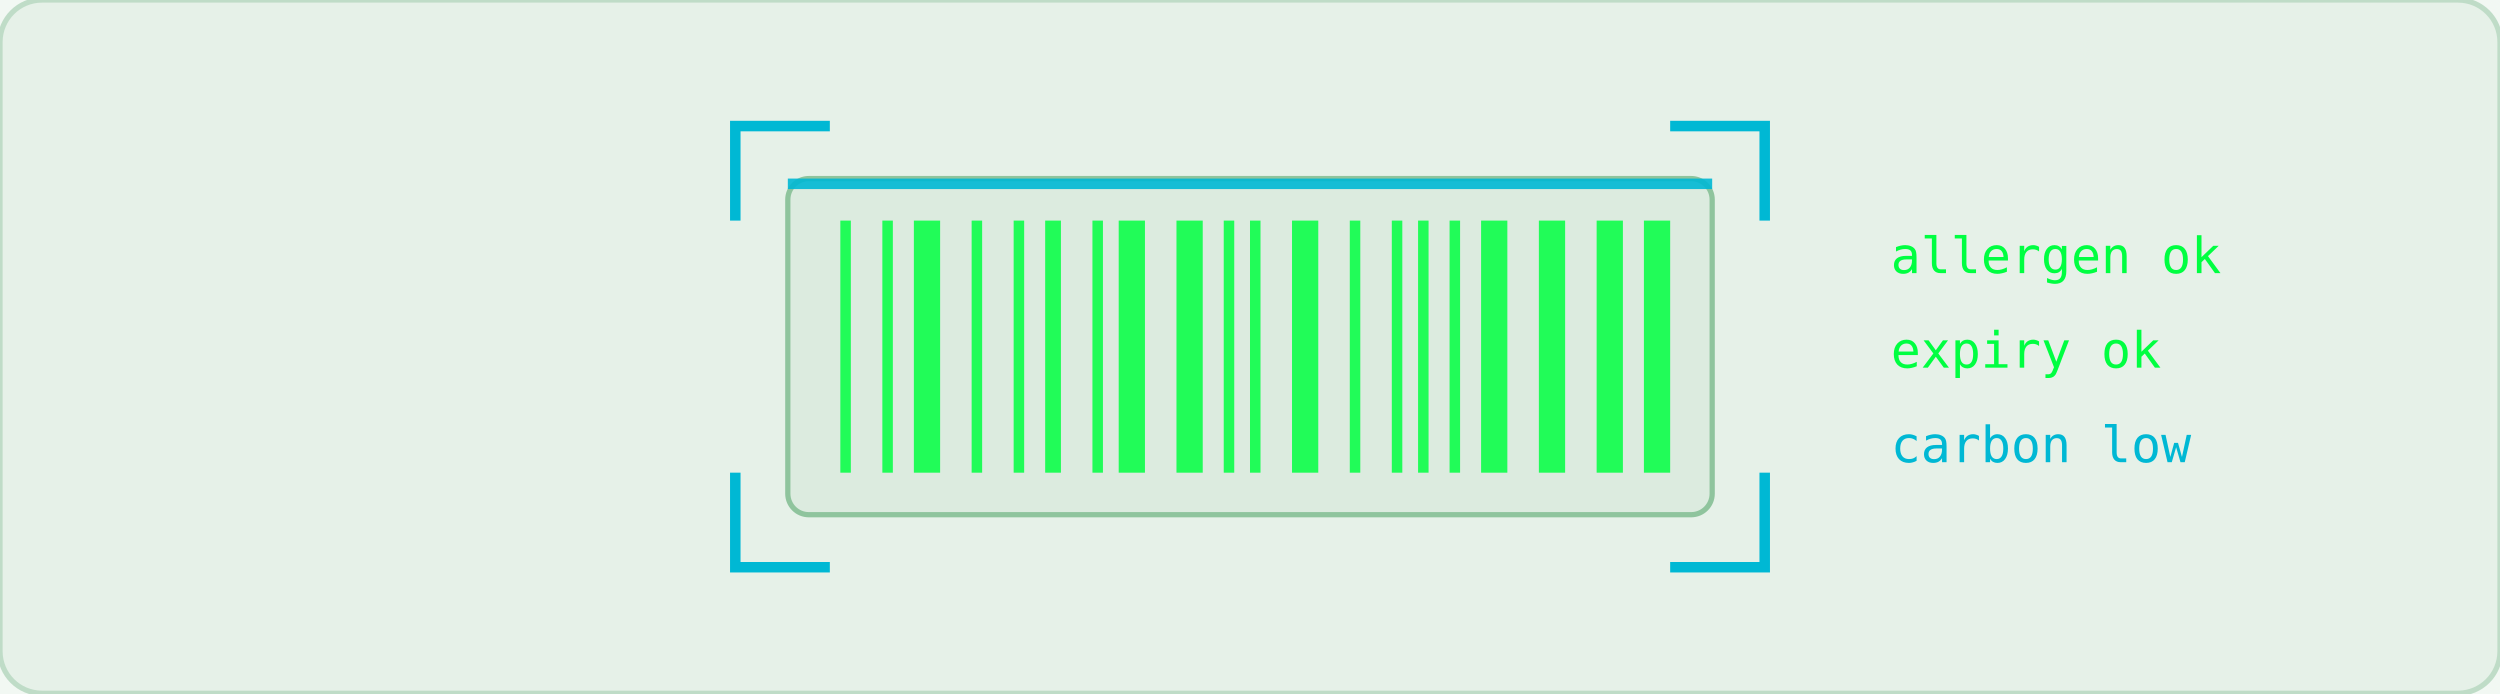
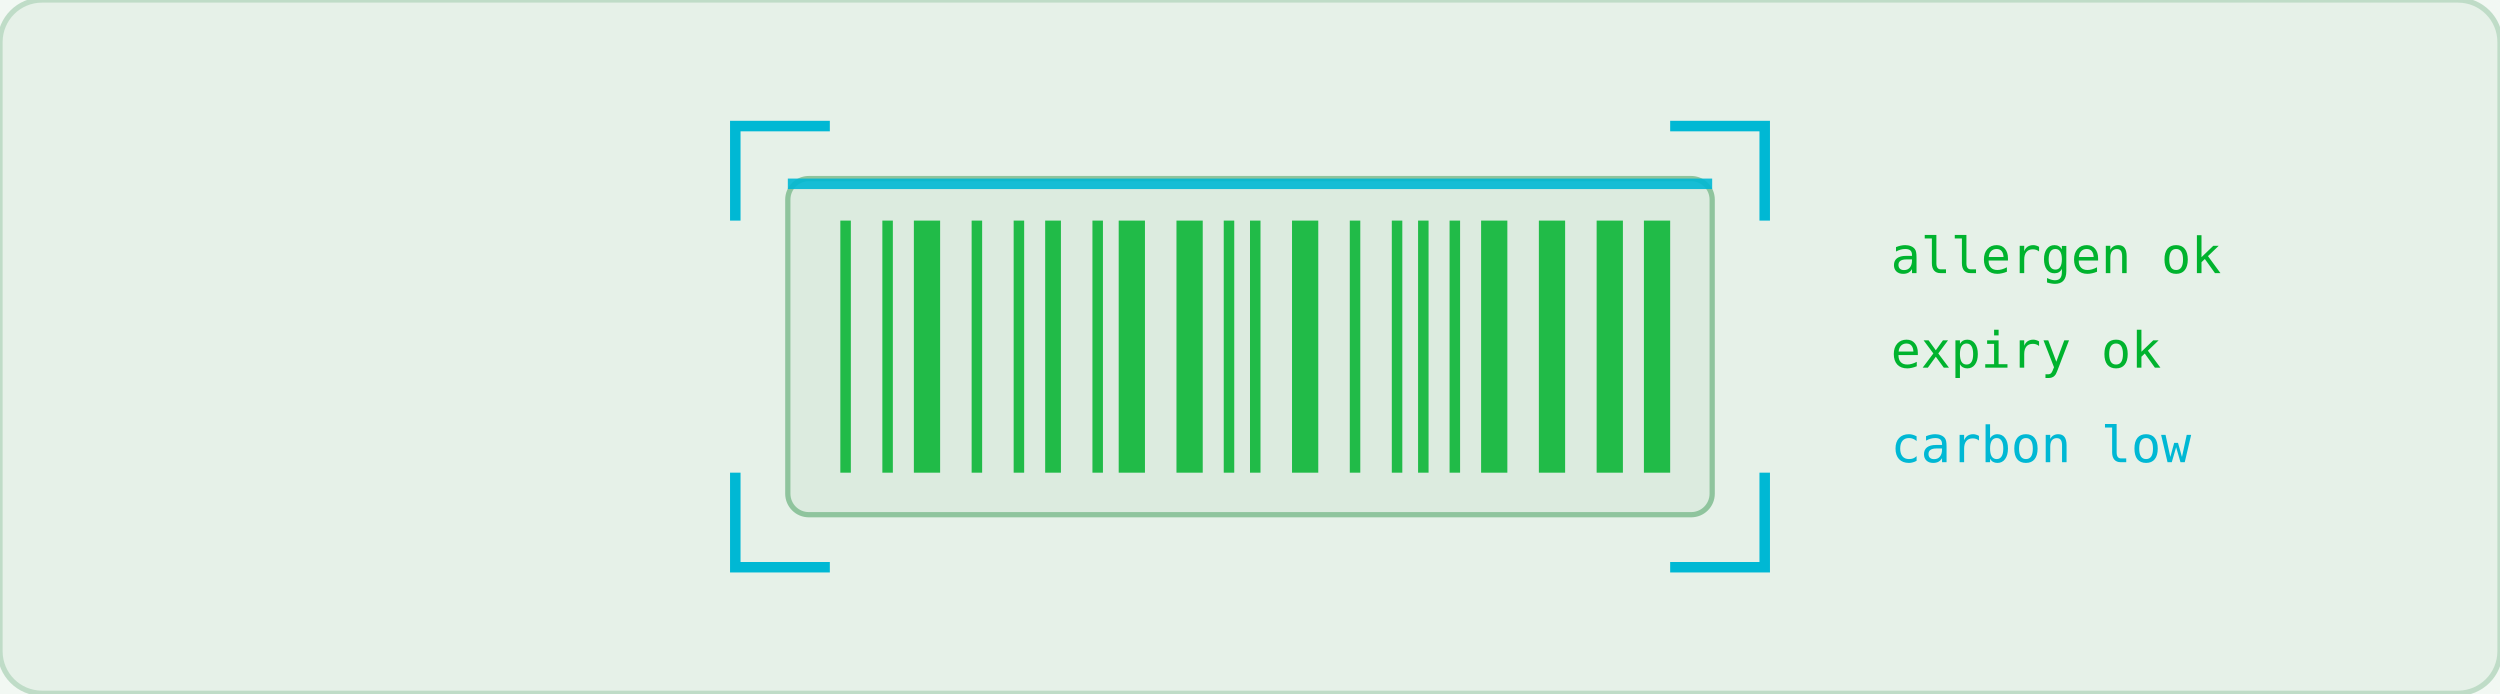
<svg xmlns="http://www.w3.org/2000/svg" viewBox="22 68 476 132" width="476" height="132" role="img" aria-label="FoodLens - Smart Food Scanner">
  <style>
.t{font-family:ui-monospace,'JetBrains Mono','SF Mono',SFMono-Regular,Menlo,Consolas,monospace}
@keyframes pop{from{opacity:0;transform:translateY(4px)}to{opacity:1;transform:translateY(0)}}
@keyframes dash{to{stroke-dashoffset:-44}}
@keyframes scan{0%{transform:translateY(0)}50%{transform:translateY(62px)}100%{transform:translateY(0)}}
@keyframes ping{0%,100%{opacity:.15}50%{opacity:.6}}
.pop{animation:pop .5s ease-out both}
.dash{animation:dash 2.4s linear infinite}
.scan{animation:scan 3.2s ease-in-out infinite}
.ping{animation:ping 2.6s ease-in-out infinite}
</style>
  <rect x="1" y="1" width="518" height="304" rx="12" fill="#f2f8f3" stroke="#bfdcc7" />
-   <rect x="1" y="1" width="518" height="3" rx="1.5" fill="#00ff41" opacity=".55" />
-   <rect x="22" y="20" width="34" height="34" rx="9" fill="#00ff41" />
+   <rect x="1" y="1" width="518" height="3" rx="1.5" fill="#00b32e" opacity=".55" />
+   <rect x="22" y="20" width="34" height="34" rx="9" fill="#00b32e" />
  <g transform="translate(27,25) scale(0.83)">
    <path d="M3 8V4h4M21 8V4h-4M3 16v4h4M21 16v4h-4M3 12h18" fill="none" stroke="#f2f8f3" stroke-width="2.1" stroke-linecap="round" stroke-linejoin="round" />
  </g>
  <text class="t" x="68" y="36" font-size="14.5" fill="#0e1a13" font-weight="600">FoodLens · Smart Food Scanner</text>
  <text class="t" x="68" y="51" font-size="9" fill="#466a52" letter-spacing="1.1">JAVASCRIPT · PWA · OPEN FOOD FACTS</text>
  <rect x="22" y="68" width="476" height="132" rx="8" fill="#e6f1e8" stroke="#bfdcc7" />
  <clipPath id="c">
    <rect x="22" y="68" width="476" height="132" rx="8" />
  </clipPath>
  <g clip-path="url(#c)">
    <g transform="translate(22,68)">
      <rect x="150" y="34" width="176" height="64" rx="4" fill="#dcebdf" stroke="#8fc49d" />
-       <rect x="160" y="42" width="2" height="48" fill="#00ff41" opacity=".85" />
-       <rect x="168" y="42" width="2" height="48" fill="#00ff41" opacity=".85" />
-       <rect x="174" y="42" width="5" height="48" fill="#00ff41" opacity=".85" />
-       <rect x="185" y="42" width="2" height="48" fill="#00ff41" opacity=".85" />
-       <rect x="193" y="42" width="2" height="48" fill="#00ff41" opacity=".85" />
-       <rect x="199" y="42" width="3" height="48" fill="#00ff41" opacity=".85" />
-       <rect x="208" y="42" width="2" height="48" fill="#00ff41" opacity=".85" />
-       <rect x="213" y="42" width="5" height="48" fill="#00ff41" opacity=".85" />
-       <rect x="224" y="42" width="5" height="48" fill="#00ff41" opacity=".85" />
-       <rect x="233" y="42" width="2" height="48" fill="#00ff41" opacity=".85" />
-       <rect x="238" y="42" width="2" height="48" fill="#00ff41" opacity=".85" />
-       <rect x="246" y="42" width="5" height="48" fill="#00ff41" opacity=".85" />
-       <rect x="257" y="42" width="2" height="48" fill="#00ff41" opacity=".85" />
-       <rect x="265" y="42" width="2" height="48" fill="#00ff41" opacity=".85" />
-       <rect x="270" y="42" width="2" height="48" fill="#00ff41" opacity=".85" />
-       <rect x="276" y="42" width="2" height="48" fill="#00ff41" opacity=".85" />
-       <rect x="282" y="42" width="5" height="48" fill="#00ff41" opacity=".85" />
-       <rect x="293" y="42" width="5" height="48" fill="#00ff41" opacity=".85" />
-       <rect x="304" y="42" width="5" height="48" fill="#00ff41" opacity=".85" />
-       <rect x="313" y="42" width="5" height="48" fill="#00ff41" opacity=".85" />
+       <rect x="160" y="42" width="2" height="48" fill="#00b32e" opacity=".85" />
+       <rect x="168" y="42" width="2" height="48" fill="#00b32e" opacity=".85" />
+       <rect x="174" y="42" width="5" height="48" fill="#00b32e" opacity=".85" />
+       <rect x="185" y="42" width="2" height="48" fill="#00b32e" opacity=".85" />
+       <rect x="193" y="42" width="2" height="48" fill="#00b32e" opacity=".85" />
+       <rect x="199" y="42" width="3" height="48" fill="#00b32e" opacity=".85" />
+       <rect x="208" y="42" width="2" height="48" fill="#00b32e" opacity=".85" />
+       <rect x="213" y="42" width="5" height="48" fill="#00b32e" opacity=".85" />
+       <rect x="224" y="42" width="5" height="48" fill="#00b32e" opacity=".85" />
+       <rect x="233" y="42" width="2" height="48" fill="#00b32e" opacity=".85" />
+       <rect x="238" y="42" width="2" height="48" fill="#00b32e" opacity=".85" />
+       <rect x="246" y="42" width="5" height="48" fill="#00b32e" opacity=".85" />
+       <rect x="257" y="42" width="2" height="48" fill="#00b32e" opacity=".85" />
+       <rect x="265" y="42" width="2" height="48" fill="#00b32e" opacity=".85" />
+       <rect x="270" y="42" width="2" height="48" fill="#00b32e" opacity=".85" />
+       <rect x="276" y="42" width="2" height="48" fill="#00b32e" opacity=".85" />
+       <rect x="282" y="42" width="5" height="48" fill="#00b32e" opacity=".85" />
+       <rect x="293" y="42" width="5" height="48" fill="#00b32e" opacity=".85" />
+       <rect x="304" y="42" width="5" height="48" fill="#00b32e" opacity=".85" />
+       <rect x="313" y="42" width="5" height="48" fill="#00b32e" opacity=".85" />
      <path d="M140 42 L140 24 L158 24" fill="none" stroke="#00b8d4" stroke-width="2" />
      <path d="M336 42 L336 24 L318 24" fill="none" stroke="#00b8d4" stroke-width="2" />
      <path d="M140 90 L140 108 L158 108" fill="none" stroke="#00b8d4" stroke-width="2" />
      <path d="M336 90 L336 108 L318 108" fill="none" stroke="#00b8d4" stroke-width="2" />
      <rect class="scan" x="150" y="34" width="176" height="2" fill="#00b8d4" opacity=".9" />
-       <text class="t" x="360" y="52" font-size="9.5" fill="#00ff41">allergen  ok</text>
-       <text class="t" x="360" y="70" font-size="9.5" fill="#00ff41">expiry    ok</text>
+       <text class="t" x="360" y="52" font-size="9.5" fill="#00b32e">allergen  ok</text>
+       <text class="t" x="360" y="70" font-size="9.5" fill="#00b32e">expiry    ok</text>
      <text class="t" x="360" y="88" font-size="9.5" fill="#00b8d4">carbon    low</text>
    </g>
  </g>
  <text class="t" x="22" y="224" font-size="11.5" fill="#2b4635">A progressive web app for sustainable shopping: real-time barcode</text>
  <text class="t" x="22" y="242" font-size="11.5" fill="#2b4635">scanning, live product lookup, allergen, expiry and carbon flagging,</text>
  <text class="t" x="22" y="260" font-size="11.5" fill="#2b4635">with A/B interaction logging for HCI research.</text>
  <line x1="22" y1="272" x2="498" y2="272" stroke="#bfdcc7" />
-   <text class="t" x="22" y="291" font-size="10.5" fill="#00ff41" opacity=".85">› github.com/Mayukh-D/foodlens-ar-sustainable-shopping</text>
+   <text class="t" x="22" y="291" font-size="10.5" fill="#00b32e" opacity=".85">› github.com/Mayukh-D/foodlens-ar-sustainable-shopping</text>
</svg>
